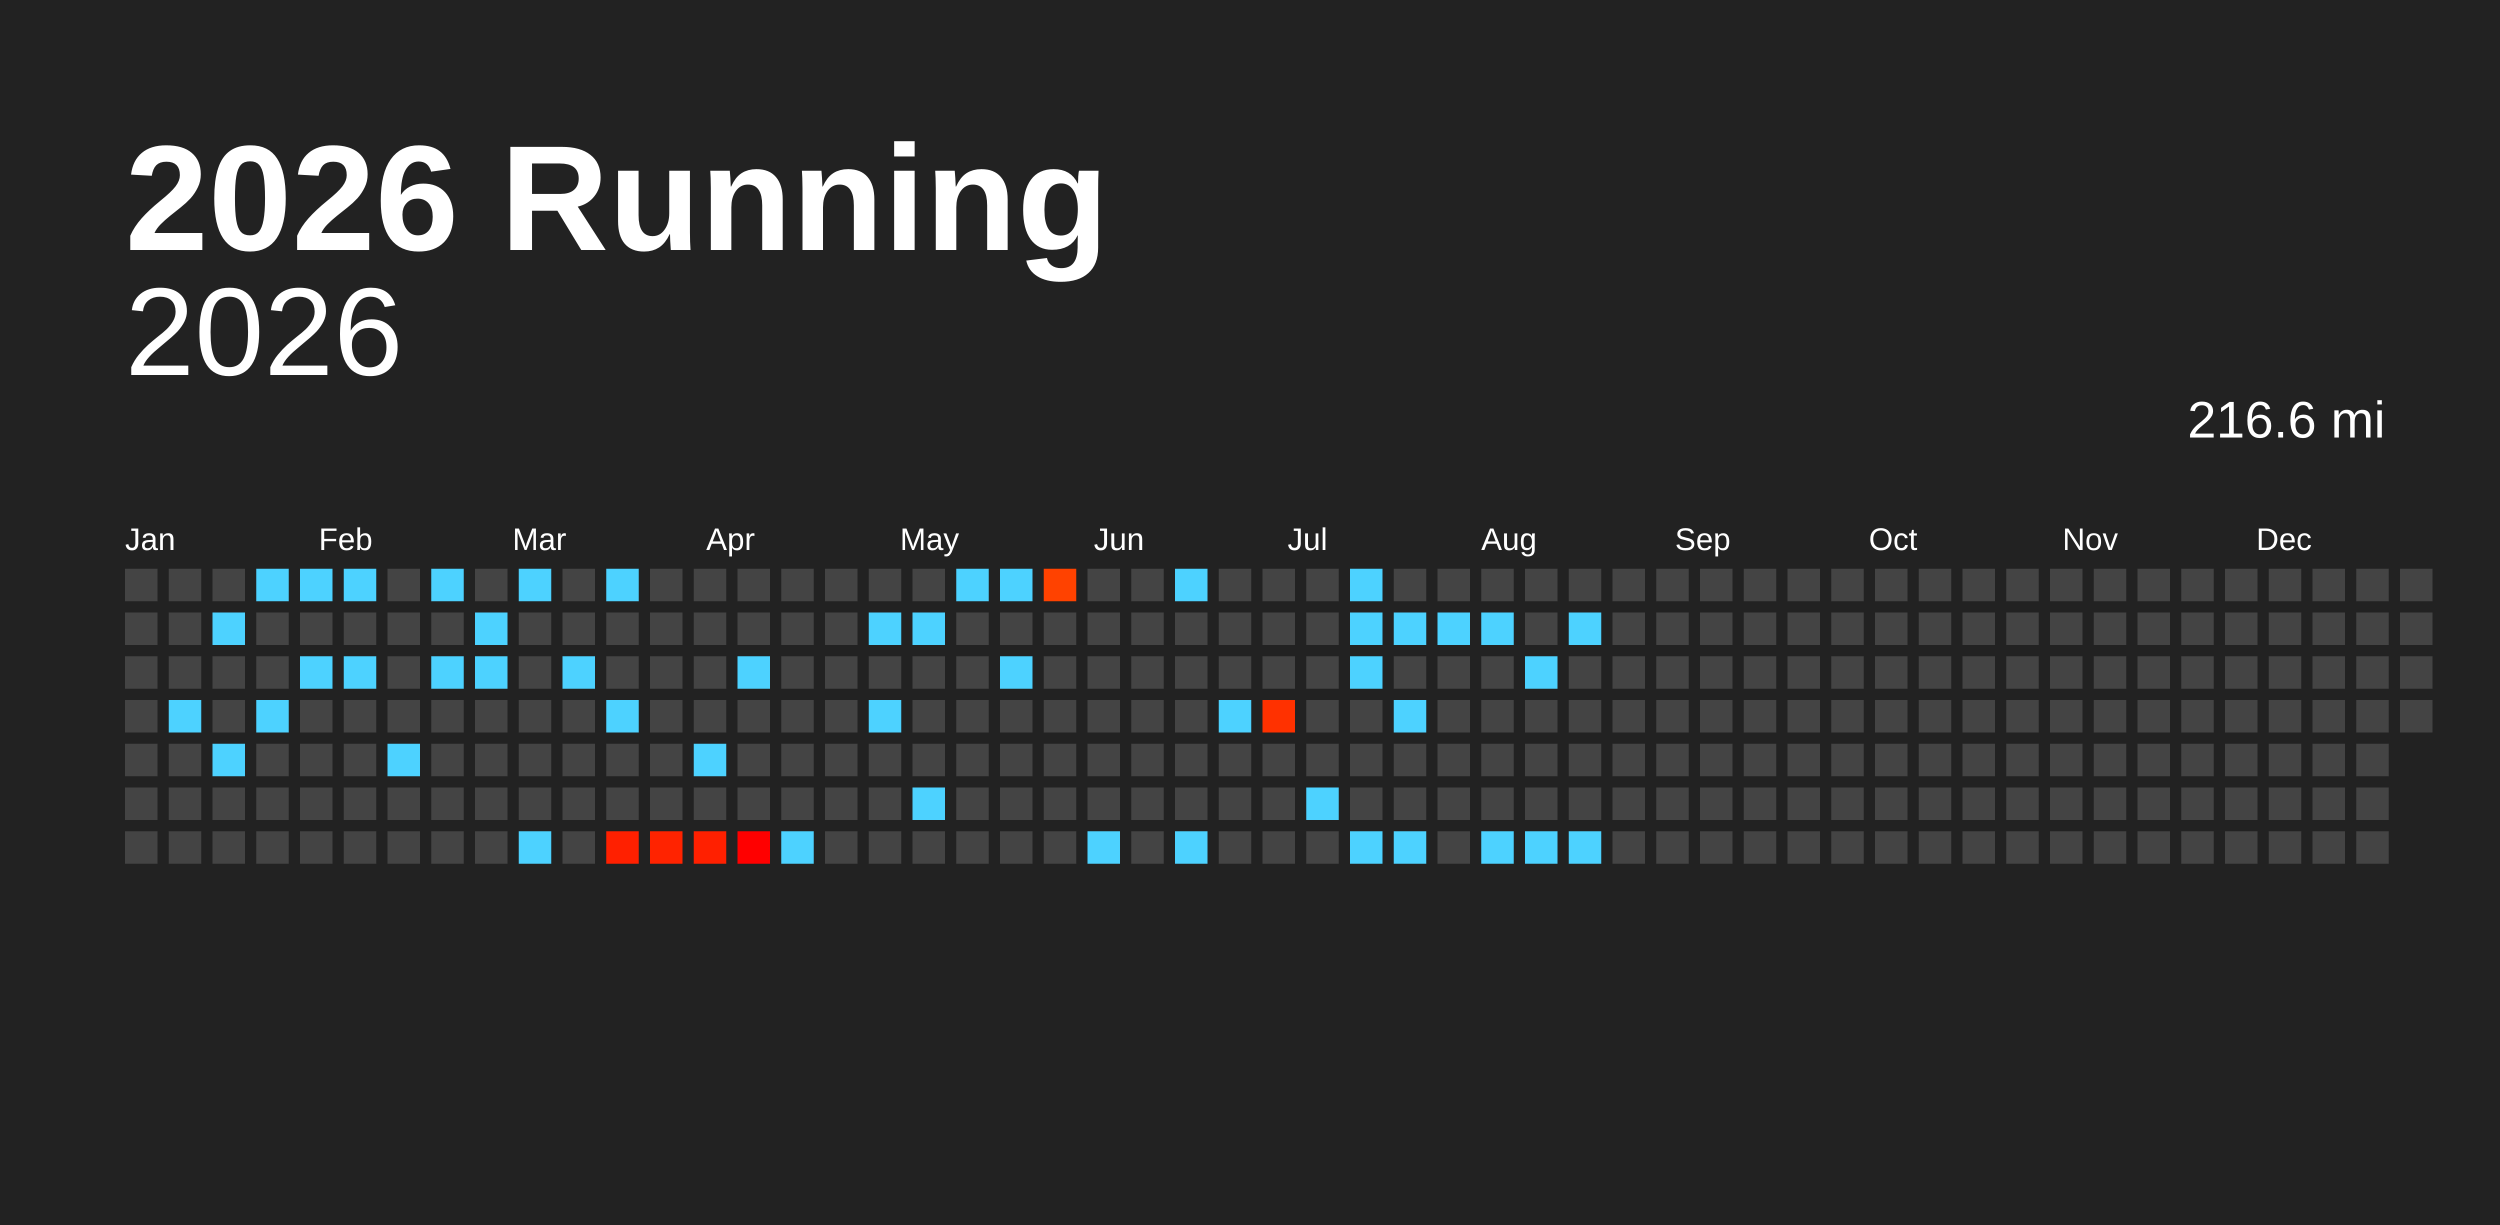
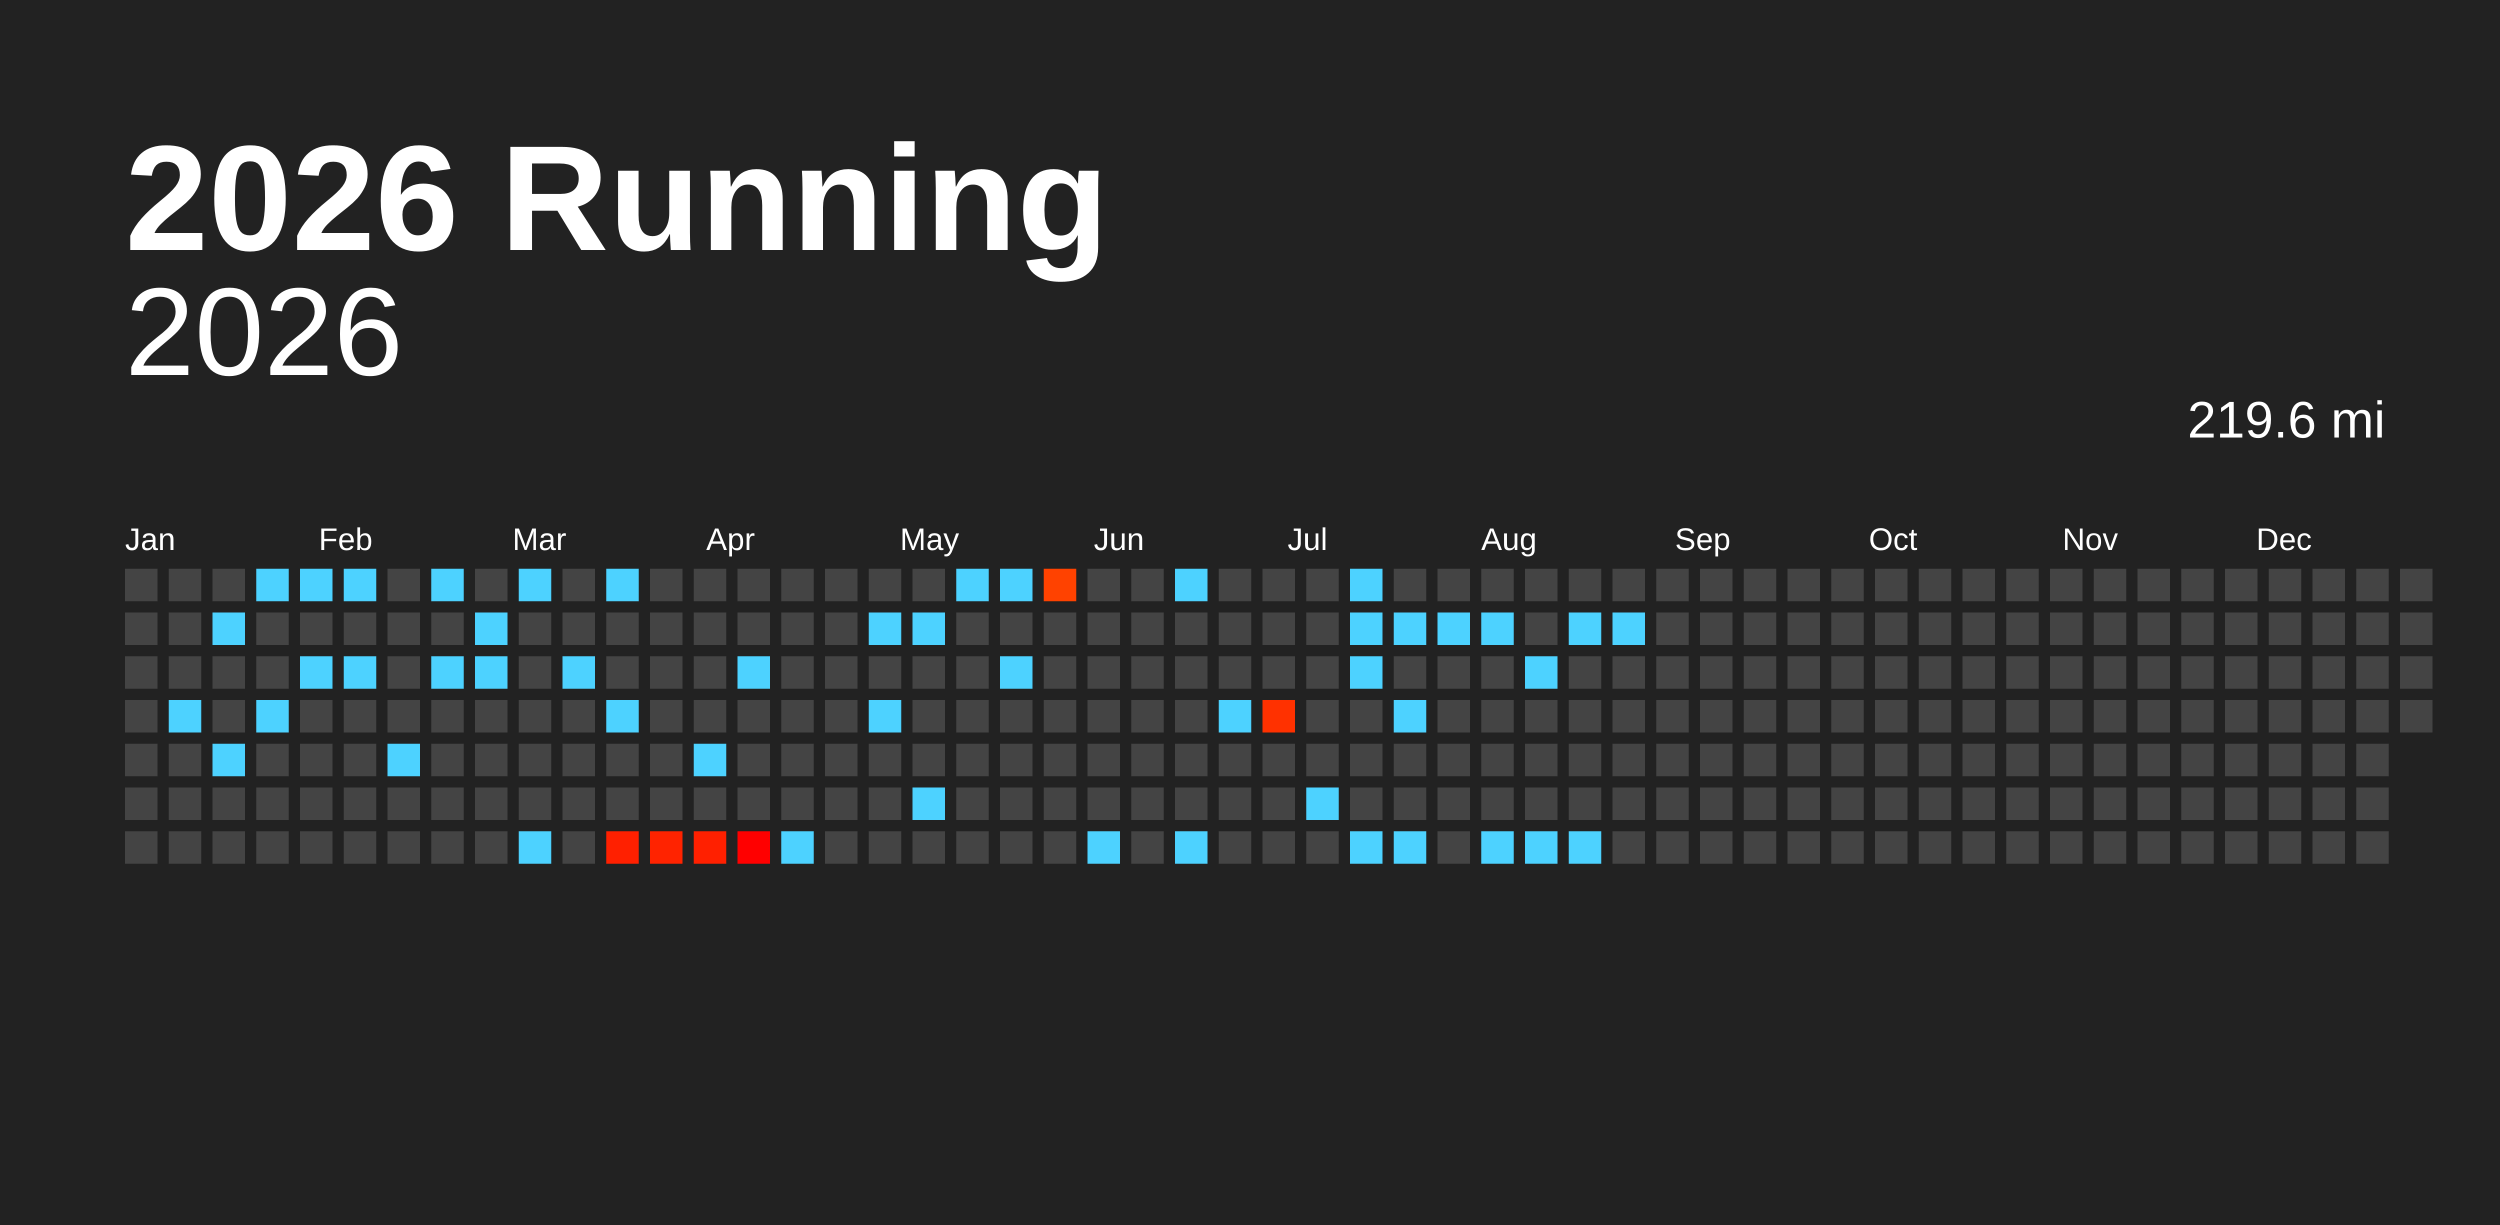
<svg xmlns="http://www.w3.org/2000/svg" baseProfile="full" height="98mm" version="1.1" viewBox="0,0,200,98" width="200mm">
  <defs />
  <rect fill="#222222" height="98" width="200" x="0" y="0" />
  <text fill="#FFFFFF" style="font-size:12px; font-family:Arial; font-weight:bold;" x="10" y="20">2026 Running</text>
  <text alignment-baseline="hanging" fill="#FFFFFF" style="font-size:10.0px; font-family:Arial;" x="10" y="30">2026</text>
-   <text alignment-baseline="hanging" fill="#FFFFFF" style="font-size:4.125px; font-family:Arial;" x="175" y="35">216.6 mi</text>
+   <text alignment-baseline="hanging" fill="#FFFFFF" style="font-size:4.125px; font-family:Arial;" x="175" y="35">219.6 mi</text>
  <text fill="#FFFFFF" style="font-size:2.5px; font-family:Arial" x="10.0" y="44">Jan</text>
  <text fill="#FFFFFF" style="font-size:2.5px; font-family:Arial" x="25.5" y="44">Feb</text>
  <text fill="#FFFFFF" style="font-size:2.5px; font-family:Arial" x="41.0" y="44">Mar</text>
  <text fill="#FFFFFF" style="font-size:2.5px; font-family:Arial" x="56.5" y="44">Apr</text>
  <text fill="#FFFFFF" style="font-size:2.5px; font-family:Arial" x="72.0" y="44">May</text>
  <text fill="#FFFFFF" style="font-size:2.5px; font-family:Arial" x="87.5" y="44">Jun</text>
  <text fill="#FFFFFF" style="font-size:2.5px; font-family:Arial" x="103.0" y="44">Jul</text>
  <text fill="#FFFFFF" style="font-size:2.5px; font-family:Arial" x="118.5" y="44">Aug</text>
  <text fill="#FFFFFF" style="font-size:2.5px; font-family:Arial" x="134.0" y="44">Sep</text>
  <text fill="#FFFFFF" style="font-size:2.5px; font-family:Arial" x="149.5" y="44">Oct</text>
  <text fill="#FFFFFF" style="font-size:2.5px; font-family:Arial" x="165.0" y="44">Nov</text>
  <text fill="#FFFFFF" style="font-size:2.5px; font-family:Arial" x="180.5" y="44">Dec</text>
  <rect fill="#444444" height="2.6" width="2.6" x="10.0" y="45.5" />
  <rect fill="#444444" height="2.6" width="2.6" x="10.0" y="49.0" />
  <rect fill="#444444" height="2.6" width="2.6" x="10.0" y="52.5" />
  <rect fill="#444444" height="2.6" width="2.6" x="10.0" y="56.0" />
  <rect fill="#444444" height="2.6" width="2.6" x="10.0" y="59.5" />
  <rect fill="#444444" height="2.6" width="2.6" x="10.0" y="63.0" />
  <rect fill="#444444" height="2.6" width="2.6" x="10.0" y="66.5" />
  <rect fill="#444444" height="2.6" width="2.6" x="13.5" y="45.5" />
  <rect fill="#444444" height="2.6" width="2.6" x="13.5" y="49.0" />
  <rect fill="#444444" height="2.6" width="2.6" x="13.5" y="52.5" />
  <rect fill="#4dd2ff" height="2.6" width="2.6" x="13.5" y="56.0" />
  <rect fill="#444444" height="2.6" width="2.6" x="13.5" y="59.5" />
  <rect fill="#444444" height="2.6" width="2.6" x="13.5" y="63.0" />
  <rect fill="#444444" height="2.6" width="2.6" x="13.5" y="66.5" />
  <rect fill="#444444" height="2.6" width="2.6" x="17.0" y="45.5" />
  <rect fill="#4dd2ff" height="2.6" width="2.6" x="17.0" y="49.0" />
  <rect fill="#444444" height="2.6" width="2.6" x="17.0" y="52.5" />
  <rect fill="#444444" height="2.6" width="2.6" x="17.0" y="56.0" />
  <rect fill="#4dd2ff" height="2.6" width="2.6" x="17.0" y="59.5" />
  <rect fill="#444444" height="2.6" width="2.6" x="17.0" y="63.0" />
  <rect fill="#444444" height="2.6" width="2.6" x="17.0" y="66.5" />
  <rect fill="#4dd2ff" height="2.6" width="2.6" x="20.5" y="45.5" />
  <rect fill="#444444" height="2.6" width="2.6" x="20.5" y="49.0" />
  <rect fill="#444444" height="2.6" width="2.6" x="20.5" y="52.5" />
  <rect fill="#4dd2ff" height="2.6" width="2.6" x="20.5" y="56.0" />
  <rect fill="#444444" height="2.6" width="2.6" x="20.5" y="59.5" />
  <rect fill="#444444" height="2.6" width="2.6" x="20.5" y="63.0" />
  <rect fill="#444444" height="2.6" width="2.6" x="20.5" y="66.5" />
  <rect fill="#4dd2ff" height="2.6" width="2.6" x="24.0" y="45.5" />
  <rect fill="#444444" height="2.6" width="2.6" x="24.0" y="49.0" />
  <rect fill="#4dd2ff" height="2.6" width="2.6" x="24.0" y="52.5" />
  <rect fill="#444444" height="2.6" width="2.6" x="24.0" y="56.0" />
  <rect fill="#444444" height="2.6" width="2.6" x="24.0" y="59.5" />
  <rect fill="#444444" height="2.6" width="2.6" x="24.0" y="63.0" />
  <rect fill="#444444" height="2.6" width="2.6" x="24.0" y="66.5" />
  <rect fill="#4dd2ff" height="2.6" width="2.6" x="27.5" y="45.5" />
  <rect fill="#444444" height="2.6" width="2.6" x="27.5" y="49.0" />
  <rect fill="#4dd2ff" height="2.6" width="2.6" x="27.5" y="52.5" />
  <rect fill="#444444" height="2.6" width="2.6" x="27.5" y="56.0" />
  <rect fill="#444444" height="2.6" width="2.6" x="27.5" y="59.5" />
  <rect fill="#444444" height="2.6" width="2.6" x="27.5" y="63.0" />
  <rect fill="#444444" height="2.6" width="2.6" x="27.5" y="66.5" />
  <rect fill="#444444" height="2.6" width="2.6" x="31.0" y="45.5" />
  <rect fill="#444444" height="2.6" width="2.6" x="31.0" y="49.0" />
  <rect fill="#444444" height="2.6" width="2.6" x="31.0" y="52.5" />
  <rect fill="#444444" height="2.6" width="2.6" x="31.0" y="56.0" />
  <rect fill="#4dd2ff" height="2.6" width="2.6" x="31.0" y="59.5" />
  <rect fill="#444444" height="2.6" width="2.6" x="31.0" y="63.0" />
  <rect fill="#444444" height="2.6" width="2.6" x="31.0" y="66.5" />
  <rect fill="#4dd2ff" height="2.6" width="2.6" x="34.5" y="45.5" />
  <rect fill="#444444" height="2.6" width="2.6" x="34.5" y="49.0" />
  <rect fill="#4dd2ff" height="2.6" width="2.6" x="34.5" y="52.5" />
  <rect fill="#444444" height="2.6" width="2.6" x="34.5" y="56.0" />
  <rect fill="#444444" height="2.6" width="2.6" x="34.5" y="59.5" />
  <rect fill="#444444" height="2.6" width="2.6" x="34.5" y="63.0" />
  <rect fill="#444444" height="2.6" width="2.6" x="34.5" y="66.5" />
  <rect fill="#444444" height="2.6" width="2.6" x="38.0" y="45.5" />
  <rect fill="#4dd2ff" height="2.6" width="2.6" x="38.0" y="49.0" />
  <rect fill="#4dd2ff" height="2.6" width="2.6" x="38.0" y="52.5" />
  <rect fill="#444444" height="2.6" width="2.6" x="38.0" y="56.0" />
  <rect fill="#444444" height="2.6" width="2.6" x="38.0" y="59.5" />
  <rect fill="#444444" height="2.6" width="2.6" x="38.0" y="63.0" />
  <rect fill="#444444" height="2.6" width="2.6" x="38.0" y="66.5" />
  <rect fill="#4dd2ff" height="2.6" width="2.6" x="41.5" y="45.5" />
  <rect fill="#444444" height="2.6" width="2.6" x="41.5" y="49.0" />
  <rect fill="#444444" height="2.6" width="2.6" x="41.5" y="52.5" />
  <rect fill="#444444" height="2.6" width="2.6" x="41.5" y="56.0" />
  <rect fill="#444444" height="2.6" width="2.6" x="41.5" y="59.5" />
  <rect fill="#444444" height="2.6" width="2.6" x="41.5" y="63.0" />
  <rect fill="#4dd2ff" height="2.6" width="2.6" x="41.5" y="66.5" />
  <rect fill="#444444" height="2.6" width="2.6" x="45.0" y="45.5" />
  <rect fill="#444444" height="2.6" width="2.6" x="45.0" y="49.0" />
  <rect fill="#4dd2ff" height="2.6" width="2.6" x="45.0" y="52.5" />
  <rect fill="#444444" height="2.6" width="2.6" x="45.0" y="56.0" />
  <rect fill="#444444" height="2.6" width="2.6" x="45.0" y="59.5" />
  <rect fill="#444444" height="2.6" width="2.6" x="45.0" y="63.0" />
  <rect fill="#444444" height="2.6" width="2.6" x="45.0" y="66.5" />
  <rect fill="#4dd2ff" height="2.6" width="2.6" x="48.5" y="45.5" />
  <rect fill="#444444" height="2.6" width="2.6" x="48.5" y="49.0" />
  <rect fill="#444444" height="2.6" width="2.6" x="48.5" y="52.5" />
  <rect fill="#4dd2ff" height="2.6" width="2.6" x="48.5" y="56.0" />
  <rect fill="#444444" height="2.6" width="2.6" x="48.5" y="59.5" />
  <rect fill="#444444" height="2.6" width="2.6" x="48.5" y="63.0" />
  <rect fill="#ff2000" height="2.6" width="2.6" x="48.5" y="66.5" />
  <rect fill="#444444" height="2.6" width="2.6" x="52.0" y="45.5" />
  <rect fill="#444444" height="2.6" width="2.6" x="52.0" y="49.0" />
  <rect fill="#444444" height="2.6" width="2.6" x="52.0" y="52.5" />
  <rect fill="#444444" height="2.6" width="2.6" x="52.0" y="56.0" />
  <rect fill="#444444" height="2.6" width="2.6" x="52.0" y="59.5" />
  <rect fill="#444444" height="2.6" width="2.6" x="52.0" y="63.0" />
  <rect fill="#ff2300" height="2.6" width="2.6" x="52.0" y="66.5" />
  <rect fill="#444444" height="2.6" width="2.6" x="55.5" y="45.5" />
  <rect fill="#444444" height="2.6" width="2.6" x="55.5" y="49.0" />
  <rect fill="#444444" height="2.6" width="2.6" x="55.5" y="52.5" />
  <rect fill="#444444" height="2.6" width="2.6" x="55.5" y="56.0" />
  <rect fill="#4dd2ff" height="2.6" width="2.6" x="55.5" y="59.5" />
  <rect fill="#444444" height="2.6" width="2.6" x="55.5" y="63.0" />
  <rect fill="#ff2000" height="2.6" width="2.6" x="55.5" y="66.5" />
  <rect fill="#444444" height="2.6" width="2.6" x="59.0" y="45.5" />
  <rect fill="#444444" height="2.6" width="2.6" x="59.0" y="49.0" />
  <rect fill="#4dd2ff" height="2.6" width="2.6" x="59.0" y="52.5" />
  <rect fill="#444444" height="2.6" width="2.6" x="59.0" y="56.0" />
  <rect fill="#444444" height="2.6" width="2.6" x="59.0" y="59.5" />
  <rect fill="#444444" height="2.6" width="2.6" x="59.0" y="63.0" />
  <rect fill="#ff0000" height="2.6" width="2.6" x="59.0" y="66.5" />
  <rect fill="#444444" height="2.6" width="2.6" x="62.5" y="45.5" />
  <rect fill="#444444" height="2.6" width="2.6" x="62.5" y="49.0" />
  <rect fill="#444444" height="2.6" width="2.6" x="62.5" y="52.5" />
  <rect fill="#444444" height="2.6" width="2.6" x="62.5" y="56.0" />
  <rect fill="#444444" height="2.6" width="2.6" x="62.5" y="59.5" />
  <rect fill="#444444" height="2.6" width="2.6" x="62.5" y="63.0" />
  <rect fill="#4dd2ff" height="2.6" width="2.6" x="62.5" y="66.5" />
  <rect fill="#444444" height="2.6" width="2.6" x="66.0" y="45.5" />
  <rect fill="#444444" height="2.6" width="2.6" x="66.0" y="49.0" />
  <rect fill="#444444" height="2.6" width="2.6" x="66.0" y="52.5" />
  <rect fill="#444444" height="2.6" width="2.6" x="66.0" y="56.0" />
  <rect fill="#444444" height="2.6" width="2.6" x="66.0" y="59.5" />
  <rect fill="#444444" height="2.6" width="2.6" x="66.0" y="63.0" />
  <rect fill="#444444" height="2.6" width="2.6" x="66.0" y="66.5" />
  <rect fill="#444444" height="2.6" width="2.6" x="69.5" y="45.5" />
  <rect fill="#4dd2ff" height="2.6" width="2.6" x="69.5" y="49.0" />
  <rect fill="#444444" height="2.6" width="2.6" x="69.5" y="52.5" />
  <rect fill="#4dd2ff" height="2.6" width="2.6" x="69.5" y="56.0" />
  <rect fill="#444444" height="2.6" width="2.6" x="69.5" y="59.5" />
  <rect fill="#444444" height="2.6" width="2.6" x="69.5" y="63.0" />
  <rect fill="#444444" height="2.6" width="2.6" x="69.5" y="66.5" />
  <rect fill="#444444" height="2.6" width="2.6" x="73.0" y="45.5" />
  <rect fill="#4dd2ff" height="2.6" width="2.6" x="73.0" y="49.0" />
  <rect fill="#444444" height="2.6" width="2.6" x="73.0" y="52.5" />
  <rect fill="#444444" height="2.6" width="2.6" x="73.0" y="56.0" />
  <rect fill="#444444" height="2.6" width="2.6" x="73.0" y="59.5" />
  <rect fill="#4dd2ff" height="2.6" width="2.6" x="73.0" y="63.0" />
  <rect fill="#444444" height="2.6" width="2.6" x="73.0" y="66.5" />
  <rect fill="#4dd2ff" height="2.6" width="2.6" x="76.5" y="45.5" />
  <rect fill="#444444" height="2.6" width="2.6" x="76.5" y="49.0" />
  <rect fill="#444444" height="2.6" width="2.6" x="76.5" y="52.5" />
  <rect fill="#444444" height="2.6" width="2.6" x="76.5" y="56.0" />
  <rect fill="#444444" height="2.6" width="2.6" x="76.5" y="59.5" />
  <rect fill="#444444" height="2.6" width="2.6" x="76.5" y="63.0" />
  <rect fill="#444444" height="2.6" width="2.6" x="76.5" y="66.5" />
  <rect fill="#4dd2ff" height="2.6" width="2.6" x="80.0" y="45.5" />
  <rect fill="#444444" height="2.6" width="2.6" x="80.0" y="49.0" />
  <rect fill="#4dd2ff" height="2.6" width="2.6" x="80.0" y="52.5" />
  <rect fill="#444444" height="2.6" width="2.6" x="80.0" y="56.0" />
  <rect fill="#444444" height="2.6" width="2.6" x="80.0" y="59.5" />
  <rect fill="#444444" height="2.6" width="2.6" x="80.0" y="63.0" />
  <rect fill="#444444" height="2.6" width="2.6" x="80.0" y="66.5" />
  <rect fill="#ff4200" height="2.6" width="2.6" x="83.5" y="45.5" />
  <rect fill="#444444" height="2.6" width="2.6" x="83.5" y="49.0" />
  <rect fill="#444444" height="2.6" width="2.6" x="83.5" y="52.5" />
  <rect fill="#444444" height="2.6" width="2.6" x="83.5" y="56.0" />
  <rect fill="#444444" height="2.6" width="2.6" x="83.5" y="59.5" />
  <rect fill="#444444" height="2.6" width="2.6" x="83.5" y="63.0" />
  <rect fill="#444444" height="2.6" width="2.6" x="83.5" y="66.5" />
  <rect fill="#444444" height="2.6" width="2.6" x="87.0" y="45.5" />
  <rect fill="#444444" height="2.6" width="2.6" x="87.0" y="49.0" />
  <rect fill="#444444" height="2.6" width="2.6" x="87.0" y="52.5" />
  <rect fill="#444444" height="2.6" width="2.6" x="87.0" y="56.0" />
  <rect fill="#444444" height="2.6" width="2.6" x="87.0" y="59.5" />
  <rect fill="#444444" height="2.6" width="2.6" x="87.0" y="63.0" />
  <rect fill="#4dd2ff" height="2.6" width="2.6" x="87.0" y="66.5" />
  <rect fill="#444444" height="2.6" width="2.6" x="90.5" y="45.5" />
  <rect fill="#444444" height="2.6" width="2.6" x="90.5" y="49.0" />
  <rect fill="#444444" height="2.6" width="2.6" x="90.5" y="52.5" />
  <rect fill="#444444" height="2.6" width="2.6" x="90.5" y="56.0" />
  <rect fill="#444444" height="2.6" width="2.6" x="90.5" y="59.5" />
  <rect fill="#444444" height="2.6" width="2.6" x="90.5" y="63.0" />
  <rect fill="#444444" height="2.6" width="2.6" x="90.5" y="66.5" />
  <rect fill="#4dd2ff" height="2.6" width="2.6" x="94.0" y="45.5" />
  <rect fill="#444444" height="2.6" width="2.6" x="94.0" y="49.0" />
  <rect fill="#444444" height="2.6" width="2.6" x="94.0" y="52.5" />
  <rect fill="#444444" height="2.6" width="2.6" x="94.0" y="56.0" />
  <rect fill="#444444" height="2.6" width="2.6" x="94.0" y="59.5" />
  <rect fill="#444444" height="2.6" width="2.6" x="94.0" y="63.0" />
  <rect fill="#4dd2ff" height="2.6" width="2.6" x="94.0" y="66.5" />
  <rect fill="#444444" height="2.6" width="2.6" x="97.5" y="45.5" />
  <rect fill="#444444" height="2.6" width="2.6" x="97.5" y="49.0" />
  <rect fill="#444444" height="2.6" width="2.6" x="97.5" y="52.5" />
  <rect fill="#4dd2ff" height="2.6" width="2.6" x="97.5" y="56.0" />
  <rect fill="#444444" height="2.6" width="2.6" x="97.5" y="59.5" />
  <rect fill="#444444" height="2.6" width="2.6" x="97.5" y="63.0" />
  <rect fill="#444444" height="2.6" width="2.6" x="97.5" y="66.5" />
  <rect fill="#444444" height="2.6" width="2.6" x="101.0" y="45.5" />
  <rect fill="#444444" height="2.6" width="2.6" x="101.0" y="49.0" />
  <rect fill="#444444" height="2.6" width="2.6" x="101.0" y="52.5" />
  <rect fill="#ff3100" height="2.6" width="2.6" x="101.0" y="56.0" />
  <rect fill="#444444" height="2.6" width="2.6" x="101.0" y="59.5" />
  <rect fill="#444444" height="2.6" width="2.6" x="101.0" y="63.0" />
  <rect fill="#444444" height="2.6" width="2.6" x="101.0" y="66.5" />
  <rect fill="#444444" height="2.6" width="2.6" x="104.5" y="45.5" />
  <rect fill="#444444" height="2.6" width="2.6" x="104.5" y="49.0" />
  <rect fill="#444444" height="2.6" width="2.6" x="104.5" y="52.5" />
  <rect fill="#444444" height="2.6" width="2.6" x="104.5" y="56.0" />
  <rect fill="#444444" height="2.6" width="2.6" x="104.5" y="59.5" />
  <rect fill="#4dd2ff" height="2.6" width="2.6" x="104.5" y="63.0" />
  <rect fill="#444444" height="2.6" width="2.6" x="104.5" y="66.5" />
  <rect fill="#4dd2ff" height="2.6" width="2.6" x="108.0" y="45.5" />
  <rect fill="#4dd2ff" height="2.6" width="2.6" x="108.0" y="49.0" />
  <rect fill="#4dd2ff" height="2.6" width="2.6" x="108.0" y="52.5" />
  <rect fill="#444444" height="2.6" width="2.6" x="108.0" y="56.0" />
  <rect fill="#444444" height="2.6" width="2.6" x="108.0" y="59.5" />
  <rect fill="#444444" height="2.6" width="2.6" x="108.0" y="63.0" />
  <rect fill="#4dd2ff" height="2.6" width="2.6" x="108.0" y="66.5" />
  <rect fill="#444444" height="2.6" width="2.6" x="111.5" y="45.5" />
  <rect fill="#4dd2ff" height="2.6" width="2.6" x="111.5" y="49.0" />
  <rect fill="#444444" height="2.6" width="2.6" x="111.5" y="52.5" />
  <rect fill="#4dd2ff" height="2.6" width="2.6" x="111.5" y="56.0" />
  <rect fill="#444444" height="2.6" width="2.6" x="111.5" y="59.5" />
  <rect fill="#444444" height="2.6" width="2.6" x="111.5" y="63.0" />
  <rect fill="#4dd2ff" height="2.6" width="2.6" x="111.5" y="66.5" />
  <rect fill="#444444" height="2.6" width="2.6" x="115.0" y="45.5" />
  <rect fill="#4dd2ff" height="2.6" width="2.6" x="115.0" y="49.0" />
  <rect fill="#444444" height="2.6" width="2.6" x="115.0" y="52.5" />
  <rect fill="#444444" height="2.6" width="2.6" x="115.0" y="56.0" />
  <rect fill="#444444" height="2.6" width="2.6" x="115.0" y="59.5" />
  <rect fill="#444444" height="2.6" width="2.6" x="115.0" y="63.0" />
  <rect fill="#444444" height="2.6" width="2.6" x="115.0" y="66.5" />
  <rect fill="#444444" height="2.6" width="2.6" x="118.5" y="45.5" />
  <rect fill="#4dd2ff" height="2.6" width="2.6" x="118.5" y="49.0" />
  <rect fill="#444444" height="2.6" width="2.6" x="118.5" y="52.5" />
  <rect fill="#444444" height="2.6" width="2.6" x="118.5" y="56.0" />
  <rect fill="#444444" height="2.6" width="2.6" x="118.5" y="59.5" />
  <rect fill="#444444" height="2.6" width="2.6" x="118.5" y="63.0" />
  <rect fill="#4dd2ff" height="2.6" width="2.6" x="118.5" y="66.5" />
  <rect fill="#444444" height="2.6" width="2.6" x="122.0" y="45.5" />
  <rect fill="#444444" height="2.6" width="2.6" x="122.0" y="49.0" />
  <rect fill="#4dd2ff" height="2.6" width="2.6" x="122.0" y="52.5" />
  <rect fill="#444444" height="2.6" width="2.6" x="122.0" y="56.0" />
  <rect fill="#444444" height="2.6" width="2.6" x="122.0" y="59.5" />
  <rect fill="#444444" height="2.6" width="2.6" x="122.0" y="63.0" />
  <rect fill="#4dd2ff" height="2.6" width="2.6" x="122.0" y="66.5" />
  <rect fill="#444444" height="2.6" width="2.6" x="125.5" y="45.5" />
  <rect fill="#4dd2ff" height="2.6" width="2.6" x="125.5" y="49.0" />
  <rect fill="#444444" height="2.6" width="2.6" x="125.5" y="52.5" />
  <rect fill="#444444" height="2.6" width="2.6" x="125.5" y="56.0" />
  <rect fill="#444444" height="2.6" width="2.6" x="125.5" y="59.5" />
  <rect fill="#444444" height="2.6" width="2.6" x="125.5" y="63.0" />
  <rect fill="#4dd2ff" height="2.6" width="2.6" x="125.5" y="66.5" />
  <rect fill="#444444" height="2.6" width="2.6" x="129.0" y="45.5" />
-   <rect fill="#444444" height="2.6" width="2.6" x="129.0" y="49.0" />
+   <rect fill="#4dd2ff" height="2.6" width="2.6" x="129.0" y="49.0" />
  <rect fill="#444444" height="2.6" width="2.6" x="129.0" y="52.5" />
  <rect fill="#444444" height="2.6" width="2.6" x="129.0" y="56.0" />
  <rect fill="#444444" height="2.6" width="2.6" x="129.0" y="59.5" />
  <rect fill="#444444" height="2.6" width="2.6" x="129.0" y="63.0" />
  <rect fill="#444444" height="2.6" width="2.6" x="129.0" y="66.5" />
  <rect fill="#444444" height="2.6" width="2.6" x="132.5" y="45.5" />
  <rect fill="#444444" height="2.6" width="2.6" x="132.5" y="49.0" />
  <rect fill="#444444" height="2.6" width="2.6" x="132.5" y="52.5" />
  <rect fill="#444444" height="2.6" width="2.6" x="132.5" y="56.0" />
  <rect fill="#444444" height="2.6" width="2.6" x="132.5" y="59.5" />
  <rect fill="#444444" height="2.6" width="2.6" x="132.5" y="63.0" />
  <rect fill="#444444" height="2.6" width="2.6" x="132.5" y="66.5" />
  <rect fill="#444444" height="2.6" width="2.6" x="136.0" y="45.5" />
  <rect fill="#444444" height="2.6" width="2.6" x="136.0" y="49.0" />
  <rect fill="#444444" height="2.6" width="2.6" x="136.0" y="52.5" />
  <rect fill="#444444" height="2.6" width="2.6" x="136.0" y="56.0" />
  <rect fill="#444444" height="2.6" width="2.6" x="136.0" y="59.5" />
  <rect fill="#444444" height="2.6" width="2.6" x="136.0" y="63.0" />
  <rect fill="#444444" height="2.6" width="2.6" x="136.0" y="66.5" />
  <rect fill="#444444" height="2.6" width="2.6" x="139.5" y="45.5" />
  <rect fill="#444444" height="2.6" width="2.6" x="139.5" y="49.0" />
  <rect fill="#444444" height="2.6" width="2.6" x="139.5" y="52.5" />
  <rect fill="#444444" height="2.6" width="2.6" x="139.5" y="56.0" />
  <rect fill="#444444" height="2.6" width="2.6" x="139.5" y="59.5" />
  <rect fill="#444444" height="2.6" width="2.6" x="139.5" y="63.0" />
  <rect fill="#444444" height="2.6" width="2.6" x="139.5" y="66.5" />
  <rect fill="#444444" height="2.6" width="2.6" x="143.0" y="45.5" />
  <rect fill="#444444" height="2.6" width="2.6" x="143.0" y="49.0" />
  <rect fill="#444444" height="2.6" width="2.6" x="143.0" y="52.5" />
  <rect fill="#444444" height="2.6" width="2.6" x="143.0" y="56.0" />
  <rect fill="#444444" height="2.6" width="2.6" x="143.0" y="59.5" />
  <rect fill="#444444" height="2.6" width="2.6" x="143.0" y="63.0" />
  <rect fill="#444444" height="2.6" width="2.6" x="143.0" y="66.5" />
  <rect fill="#444444" height="2.6" width="2.6" x="146.5" y="45.5" />
  <rect fill="#444444" height="2.6" width="2.6" x="146.5" y="49.0" />
  <rect fill="#444444" height="2.6" width="2.6" x="146.5" y="52.5" />
  <rect fill="#444444" height="2.6" width="2.6" x="146.5" y="56.0" />
  <rect fill="#444444" height="2.6" width="2.6" x="146.5" y="59.5" />
  <rect fill="#444444" height="2.6" width="2.6" x="146.5" y="63.0" />
  <rect fill="#444444" height="2.6" width="2.6" x="146.5" y="66.5" />
  <rect fill="#444444" height="2.6" width="2.6" x="150.0" y="45.5" />
  <rect fill="#444444" height="2.6" width="2.6" x="150.0" y="49.0" />
  <rect fill="#444444" height="2.6" width="2.6" x="150.0" y="52.5" />
  <rect fill="#444444" height="2.6" width="2.6" x="150.0" y="56.0" />
  <rect fill="#444444" height="2.6" width="2.6" x="150.0" y="59.5" />
  <rect fill="#444444" height="2.6" width="2.6" x="150.0" y="63.0" />
  <rect fill="#444444" height="2.6" width="2.6" x="150.0" y="66.5" />
  <rect fill="#444444" height="2.6" width="2.6" x="153.5" y="45.5" />
  <rect fill="#444444" height="2.6" width="2.6" x="153.5" y="49.0" />
  <rect fill="#444444" height="2.6" width="2.6" x="153.5" y="52.5" />
  <rect fill="#444444" height="2.6" width="2.6" x="153.5" y="56.0" />
  <rect fill="#444444" height="2.6" width="2.6" x="153.5" y="59.5" />
  <rect fill="#444444" height="2.6" width="2.6" x="153.5" y="63.0" />
  <rect fill="#444444" height="2.6" width="2.6" x="153.5" y="66.5" />
  <rect fill="#444444" height="2.6" width="2.6" x="157.0" y="45.5" />
  <rect fill="#444444" height="2.6" width="2.6" x="157.0" y="49.0" />
  <rect fill="#444444" height="2.6" width="2.6" x="157.0" y="52.5" />
  <rect fill="#444444" height="2.6" width="2.6" x="157.0" y="56.0" />
  <rect fill="#444444" height="2.6" width="2.6" x="157.0" y="59.5" />
  <rect fill="#444444" height="2.6" width="2.6" x="157.0" y="63.0" />
  <rect fill="#444444" height="2.6" width="2.6" x="157.0" y="66.5" />
  <rect fill="#444444" height="2.6" width="2.6" x="160.5" y="45.5" />
  <rect fill="#444444" height="2.6" width="2.6" x="160.5" y="49.0" />
  <rect fill="#444444" height="2.6" width="2.6" x="160.5" y="52.5" />
  <rect fill="#444444" height="2.6" width="2.6" x="160.5" y="56.0" />
  <rect fill="#444444" height="2.6" width="2.6" x="160.5" y="59.5" />
  <rect fill="#444444" height="2.6" width="2.6" x="160.5" y="63.0" />
  <rect fill="#444444" height="2.6" width="2.6" x="160.5" y="66.5" />
  <rect fill="#444444" height="2.6" width="2.6" x="164.0" y="45.5" />
  <rect fill="#444444" height="2.6" width="2.6" x="164.0" y="49.0" />
  <rect fill="#444444" height="2.6" width="2.6" x="164.0" y="52.5" />
  <rect fill="#444444" height="2.6" width="2.6" x="164.0" y="56.0" />
  <rect fill="#444444" height="2.6" width="2.6" x="164.0" y="59.5" />
  <rect fill="#444444" height="2.6" width="2.6" x="164.0" y="63.0" />
  <rect fill="#444444" height="2.6" width="2.6" x="164.0" y="66.5" />
  <rect fill="#444444" height="2.6" width="2.6" x="167.5" y="45.5" />
  <rect fill="#444444" height="2.6" width="2.6" x="167.5" y="49.0" />
  <rect fill="#444444" height="2.6" width="2.6" x="167.5" y="52.5" />
  <rect fill="#444444" height="2.6" width="2.6" x="167.5" y="56.0" />
  <rect fill="#444444" height="2.6" width="2.6" x="167.5" y="59.5" />
  <rect fill="#444444" height="2.6" width="2.6" x="167.5" y="63.0" />
  <rect fill="#444444" height="2.6" width="2.6" x="167.5" y="66.5" />
  <rect fill="#444444" height="2.6" width="2.6" x="171.0" y="45.5" />
  <rect fill="#444444" height="2.6" width="2.6" x="171.0" y="49.0" />
  <rect fill="#444444" height="2.6" width="2.6" x="171.0" y="52.5" />
  <rect fill="#444444" height="2.6" width="2.6" x="171.0" y="56.0" />
  <rect fill="#444444" height="2.6" width="2.6" x="171.0" y="59.5" />
  <rect fill="#444444" height="2.6" width="2.6" x="171.0" y="63.0" />
  <rect fill="#444444" height="2.6" width="2.6" x="171.0" y="66.5" />
  <rect fill="#444444" height="2.6" width="2.6" x="174.5" y="45.5" />
  <rect fill="#444444" height="2.6" width="2.6" x="174.5" y="49.0" />
  <rect fill="#444444" height="2.6" width="2.6" x="174.5" y="52.5" />
  <rect fill="#444444" height="2.6" width="2.6" x="174.5" y="56.0" />
  <rect fill="#444444" height="2.6" width="2.6" x="174.5" y="59.5" />
  <rect fill="#444444" height="2.6" width="2.6" x="174.5" y="63.0" />
  <rect fill="#444444" height="2.6" width="2.6" x="174.5" y="66.5" />
  <rect fill="#444444" height="2.6" width="2.6" x="178.0" y="45.5" />
  <rect fill="#444444" height="2.6" width="2.6" x="178.0" y="49.0" />
  <rect fill="#444444" height="2.6" width="2.6" x="178.0" y="52.5" />
  <rect fill="#444444" height="2.6" width="2.6" x="178.0" y="56.0" />
  <rect fill="#444444" height="2.6" width="2.6" x="178.0" y="59.5" />
  <rect fill="#444444" height="2.6" width="2.6" x="178.0" y="63.0" />
  <rect fill="#444444" height="2.6" width="2.6" x="178.0" y="66.5" />
  <rect fill="#444444" height="2.6" width="2.6" x="181.5" y="45.5" />
  <rect fill="#444444" height="2.6" width="2.6" x="181.5" y="49.0" />
  <rect fill="#444444" height="2.6" width="2.6" x="181.5" y="52.5" />
  <rect fill="#444444" height="2.6" width="2.6" x="181.5" y="56.0" />
  <rect fill="#444444" height="2.6" width="2.6" x="181.5" y="59.5" />
  <rect fill="#444444" height="2.6" width="2.6" x="181.5" y="63.0" />
  <rect fill="#444444" height="2.6" width="2.6" x="181.5" y="66.5" />
  <rect fill="#444444" height="2.6" width="2.6" x="185.0" y="45.5" />
  <rect fill="#444444" height="2.6" width="2.6" x="185.0" y="49.0" />
  <rect fill="#444444" height="2.6" width="2.6" x="185.0" y="52.5" />
  <rect fill="#444444" height="2.6" width="2.6" x="185.0" y="56.0" />
  <rect fill="#444444" height="2.6" width="2.6" x="185.0" y="59.5" />
  <rect fill="#444444" height="2.6" width="2.6" x="185.0" y="63.0" />
  <rect fill="#444444" height="2.6" width="2.6" x="185.0" y="66.5" />
  <rect fill="#444444" height="2.6" width="2.6" x="188.5" y="45.5" />
  <rect fill="#444444" height="2.6" width="2.6" x="188.5" y="49.0" />
  <rect fill="#444444" height="2.6" width="2.6" x="188.5" y="52.5" />
  <rect fill="#444444" height="2.6" width="2.6" x="188.5" y="56.0" />
  <rect fill="#444444" height="2.6" width="2.6" x="188.5" y="59.5" />
  <rect fill="#444444" height="2.6" width="2.6" x="188.5" y="63.0" />
  <rect fill="#444444" height="2.6" width="2.6" x="188.5" y="66.5" />
  <rect fill="#444444" height="2.6" width="2.6" x="192.0" y="45.5" />
  <rect fill="#444444" height="2.6" width="2.6" x="192.0" y="49.0" />
  <rect fill="#444444" height="2.6" width="2.6" x="192.0" y="52.5" />
  <rect fill="#444444" height="2.6" width="2.6" x="192.0" y="56.0" />
</svg>
